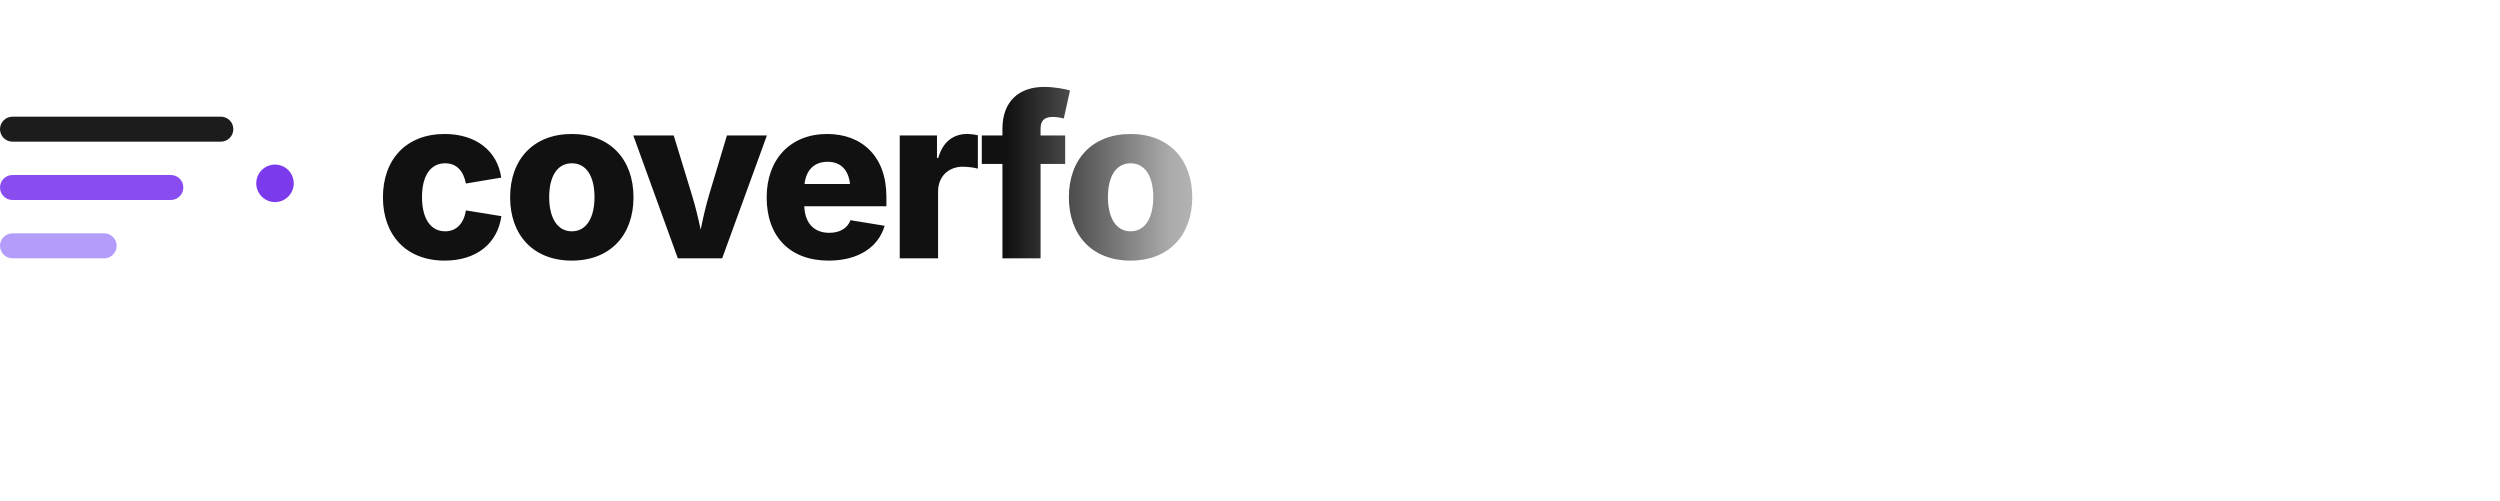
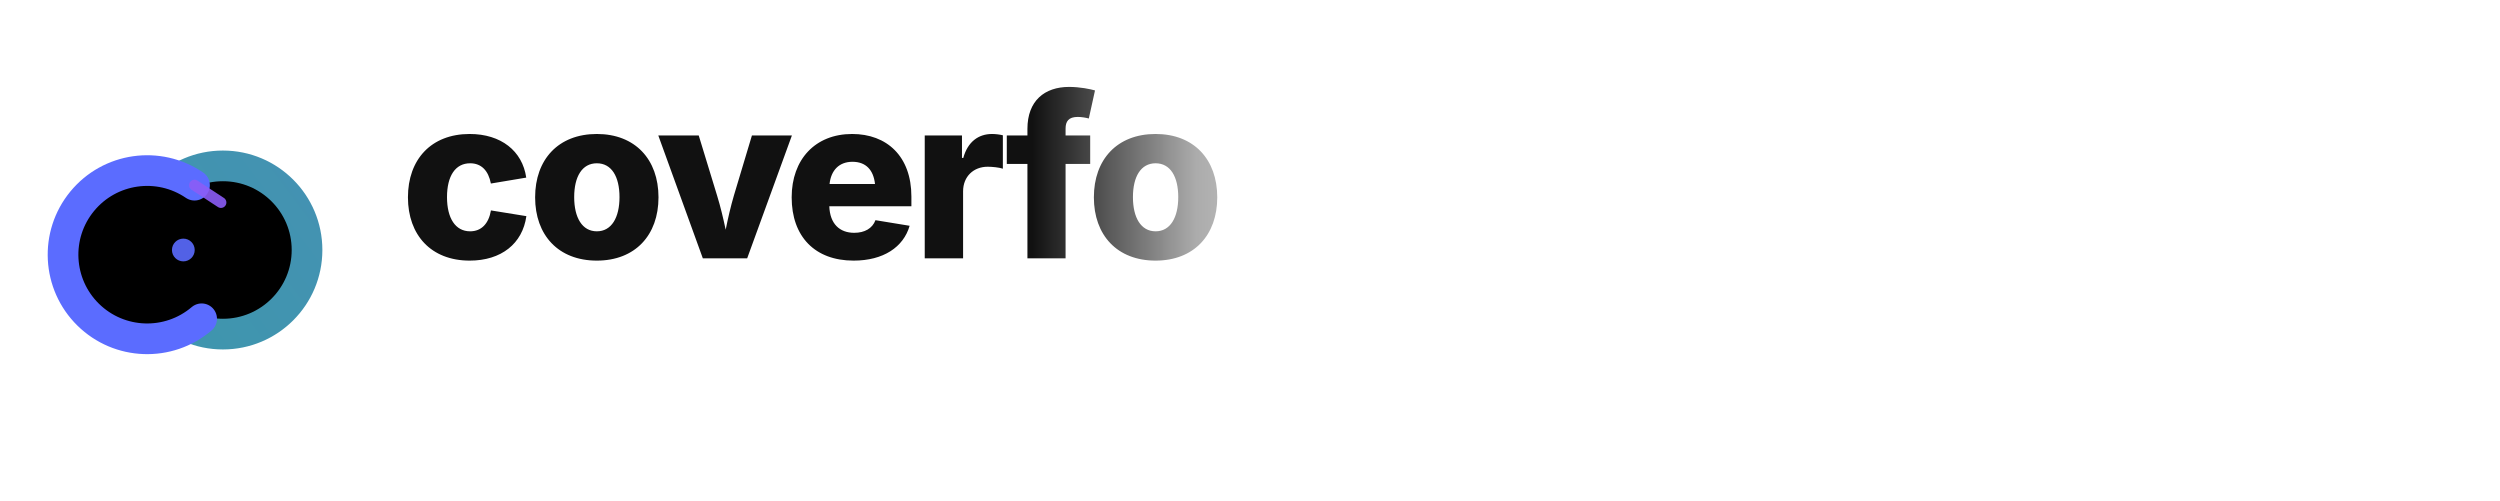
<svg xmlns="http://www.w3.org/2000/svg" width="600" height="120" viewBox="0 0 600 120">
  <defs>
-     <linearGradient id="fogFadeSimple" gradientUnits="userSpaceOnUse" x1="90" y1="0" x2="335" y2="0">
+     <linearGradient id="fogFade" gradientUnits="userSpaceOnUse" x1="96" y1="0" x2="341" y2="0">
      <stop offset="0%" stop-color="#111" stop-opacity="1" />
      <stop offset="62%" stop-color="#111" stop-opacity="1" />
      <stop offset="78%" stop-color="#111" stop-opacity="0.35" />
      <stop offset="100%" stop-color="#111" stop-opacity="0.06" />
    </linearGradient>
  </defs>
-   <g transform="translate(0, 28)">
-     <rect x="0" y="0" width="56" height="6" rx="3" fill="#111" opacity="0.95" />
-     <rect x="0" y="14" width="44" height="6" rx="3" fill="#7C3AED" opacity="0.9" />
-     <rect x="0" y="28" width="28" height="6" rx="3" fill="#A78BFA" opacity="0.85" />
-     <circle cx="66" cy="16" r="4.5" fill="#7C3AED" />
+   <g transform="translate(6, 22) scale(2.375)">
+     <defs>
+       <linearGradient id="cf-grad" x1="3" y1="5" x2="27" y2="27">
+         <stop offset="0%" stop-color="#5B6CFF" />
+         <stop offset="55%" stop-color="#8B5CF6" />
+         <stop offset="100%" stop-color="#7C5CFF" />
+       </linearGradient>
+       <linearGradient id="cf-grad2" x1="28" y1="7" x2="4" y2="25">
+         <stop offset="0%" stop-color="#8B5CF6" />
+         <stop offset="100%" stop-color="#10B981" />
+       </linearGradient>
+       <linearGradient id="cf-lens" x1="12" y1="12" x2="20" y2="20">
+         <stop offset="0%" stop-color="#5B6CFF" stop-opacity="0.28" />
+         <stop offset="100%" stop-color="#10B981" stop-opacity="0.32" />
+       </linearGradient>
+     </defs>
+     <path d="M 12 12 C 14.2 13.2 17.8 13.2 20 12 C 21.2 14.5 21.2 17.5 20 20 C 17.8 18.8 14.2 18.8 12 20 C 10.8 17.5 10.8 14.5 12 12 Z" fill="url(#cf-lens)" />
+     <path d="M 20 7.5 A 8.5 8.5 0 1 0 20 24.5 A 8.5 8.5 0 1 0 20 7.5" stroke="url(#cf-grad2)" stroke-width="3.1" stroke-linecap="round" />
+     <path d="M 17.85 22.95 A 8.5 8.5 0 1 1 17.13 9.45" stroke="url(#cf-grad)" stroke-width="3.1" stroke-linecap="round" />
+     <path d="M 17.13 9.45 L 19.8 11.2" stroke="#8B5CF6" stroke-width="1.1" stroke-linecap="round" opacity="0.9" />
+     <circle cx="16" cy="16" r="1.15" fill="#5B6CFF" opacity="0.9" />
  </g>
  <g font-family="Inter, Helvetica, sans-serif" font-weight="800" letter-spacing="-0.03em">
-     <text x="90" y="62" font-size="54" fill="url(#fogFadeSimple)">coverfo</text>
+     <text x="96" y="62" font-size="54" fill="url(#fogFade)">coverfo</text>
  </g>
</svg>
